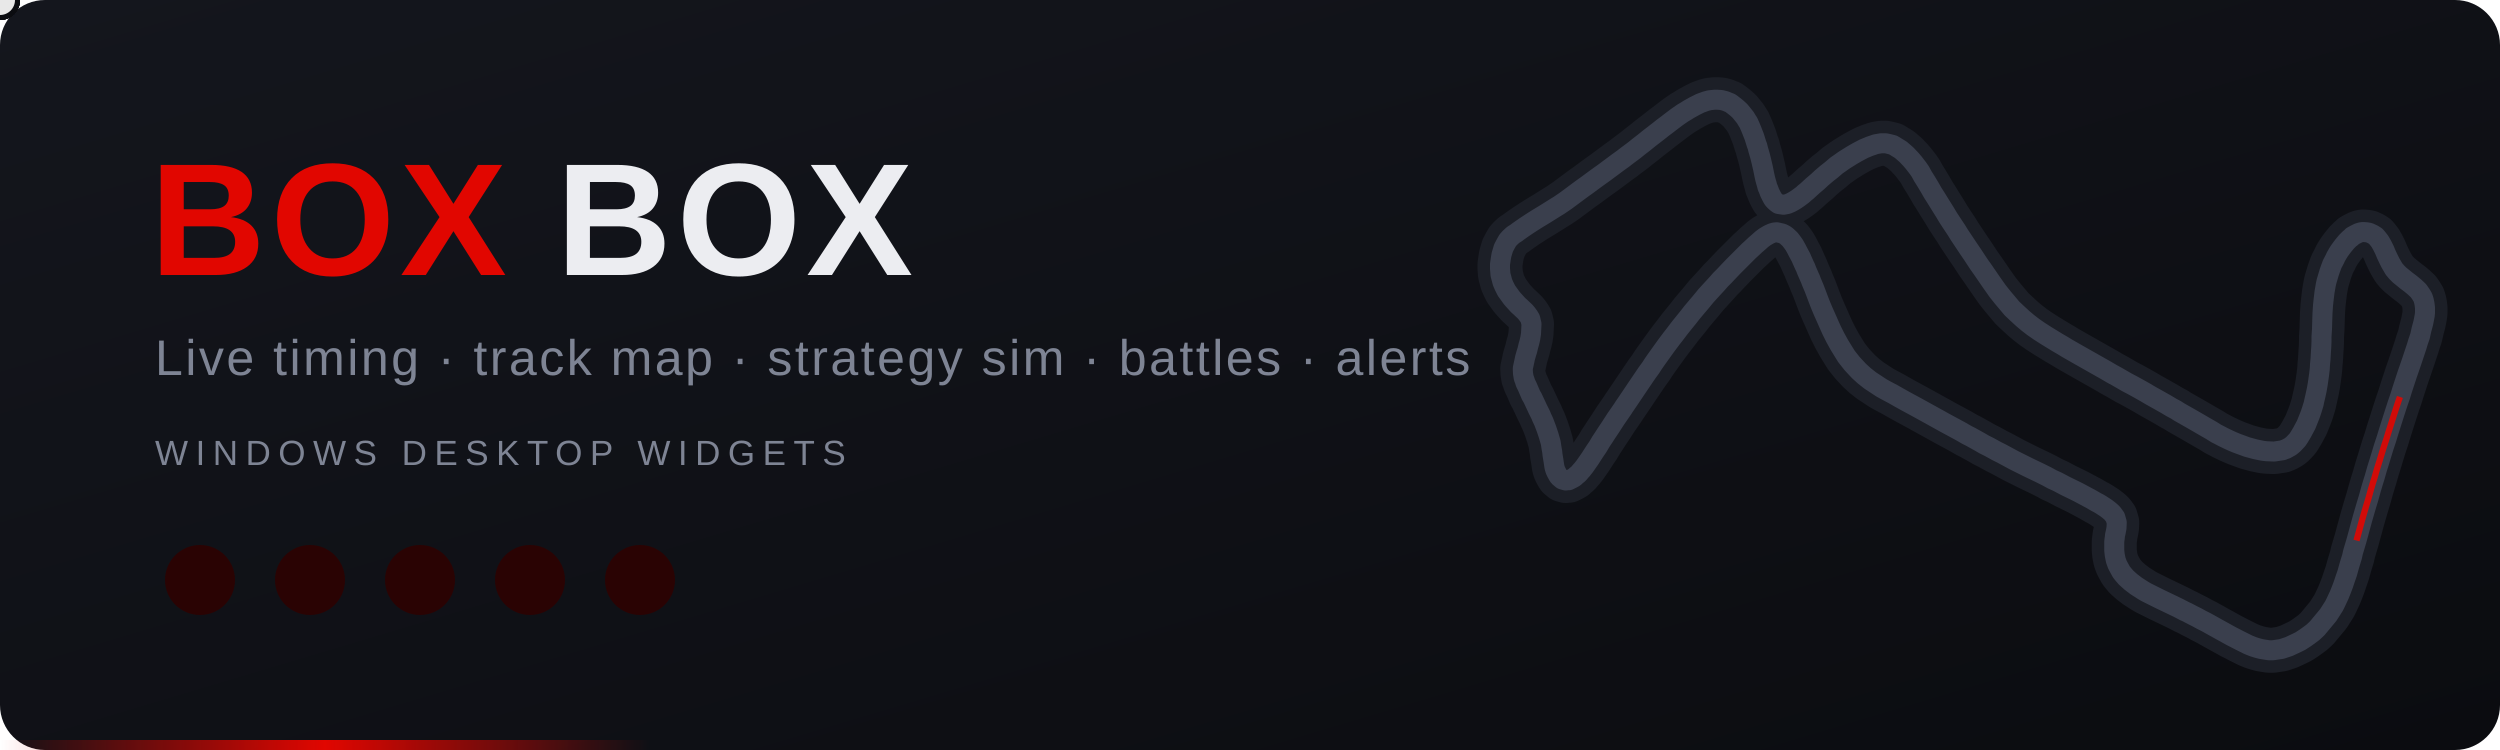
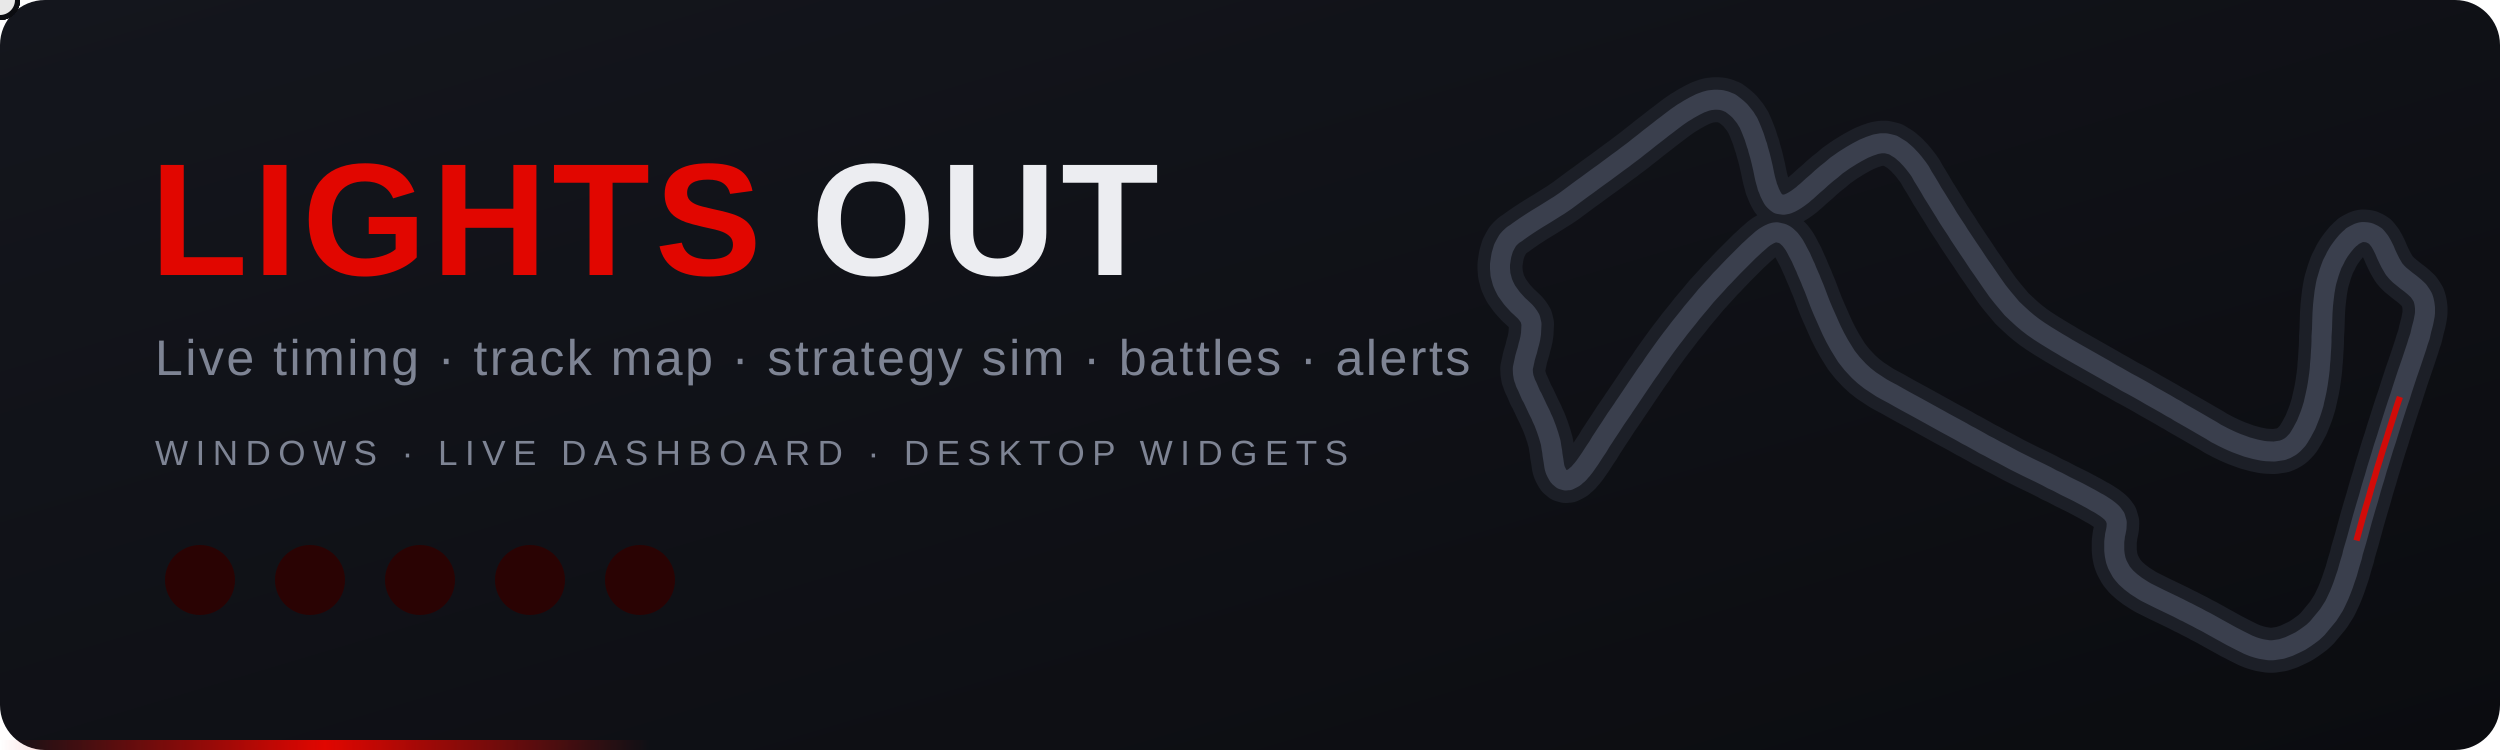
<svg xmlns="http://www.w3.org/2000/svg" viewBox="0 0 1000 300" width="1000" height="300" font-family="Bahnschrift, 'Segoe UI', Arial, sans-serif">
  <defs>
    <linearGradient id="bg" x1="0" y1="0" x2="1" y2="1">
      <stop offset="0" stop-color="#14161D" />
      <stop offset="1" stop-color="#0B0C10" />
    </linearGradient>
    <linearGradient id="sweep" x1="0" x2="1">
      <stop offset="0" stop-color="#E10600" stop-opacity="0" />
      <stop offset=".5" stop-color="#E10600" />
      <stop offset="1" stop-color="#E10600" stop-opacity="0" />
    </linearGradient>
    <path id="track" d="M942.6,216.2 L945.0,207.4 L946.4,202.6 L947.4,199.3 L948.4,195.7 L949.2,193.0 L949.8,191.1 L950.8,187.6 L951.8,184.4 L952.8,181.1 L953.5,178.8 L954.6,175.5 L955.2,173.5 L955.7,171.9 L957.7,165.6 L958.9,161.9 L959.1,161.3 L960.0,158.7 L960.9,155.8 L962.9,149.7 L963.6,147.7 L964.6,144.8 L965.6,141.8 L966.7,138.5 L967.2,136.8 L968.0,134.5 L968.6,131.8 L969.3,129.2 L969.6,127.7 L969.9,126.1 L970.0,125.0 L970.0,123.3 L970.0,123.1 L969.8,121.5 L969.5,120.1 L969.1,118.9 L968.3,117.6 L967.4,116.3 L965.8,114.8 L964.6,113.8 L964.1,113.4 L962.5,112.2 L959.8,110.0 L958.7,108.9 L957.6,107.6 L956.2,105.2 L955.4,103.6 L954.5,101.7 L953.8,100.0 L952.8,98.0 L952.1,96.8 L952.0,96.6 L950.9,95.2 L950.3,94.5 L949.2,93.8 L947.7,93.1 L946.6,92.9 L945.2,92.8 L944.4,92.9 L943.4,93.2 L942.0,93.9 L940.9,94.5 L940.6,94.9 L939.8,95.5 L938.6,96.7 L937.2,98.4 L936.6,99.2 L935.8,100.3 L935.1,101.4 L934.3,102.8 L934.0,103.5 L932.9,105.6 L932.3,107.2 L931.7,108.9 L930.6,112.6 L930.3,114.0 L929.8,116.9 L929.6,118.6 L929.4,120.3 L929.2,122.2 L929.0,125.2 L928.9,128.2 L928.8,131.6 L928.6,134.7 L928.6,136.6 L928.5,139.0 L928.4,140.3 L928.2,143.8 L928.0,145.8 L927.9,147.6 L927.6,150.1 L927.1,153.6 L926.7,155.9 L926.2,158.2 L925.6,160.8 L925.5,161.4 L924.7,164.0 L924.2,165.5 L923.7,166.8 L922.5,169.8 L922.3,170.2 L920.8,173.0 L919.6,175.0 L919.0,175.9 L917.3,177.7 L916.2,178.6 L914.4,179.6 L913.5,179.9 L913.1,180.1 L909.8,180.6 L909.1,180.6 L906.9,180.5 L906.7,180.5 L905.0,180.3 L902.1,179.7 L899.9,179.1 L898.8,178.8 L895.8,177.7 L894.7,177.3 L892.8,176.5 L891.7,176.0 L889.4,174.9 L887.5,173.9 L886.5,173.4 L884.6,172.2 L881.8,170.6 L879.4,169.2 L876.1,167.3 L871.7,164.8 L870.3,163.9 L868.6,163.0 L866.6,161.8 L863.6,160.1 L860.2,158.2 L858.0,156.9 L855.7,155.6 L852.8,154.0 L850.7,152.9 L848.8,151.8 L846.9,150.7 L844.7,149.5 L842.5,148.2 L831.2,141.8 L829.1,140.6 L827.0,139.4 L825.2,138.3 L822.8,136.9 L818.4,134.2 L815.6,132.4 L813.3,130.8 L811.1,129.1 L809.2,127.5 L806.7,125.2 L804.8,123.4 L801.1,119.0 L799.1,116.5 L796.7,113.1 L793.2,108.0 L791.5,105.6 L789.0,101.8 L787.3,99.3 L785.3,96.3 L783.7,93.9 L782.6,92.1 L781.0,89.7 L779.3,87.1 L777.8,84.6 L776.1,81.9 L774.5,79.3 L773.1,77.1 L771.9,75.0 L770.4,72.5 L769.2,70.6 L768.1,68.6 L767.2,67.3 L765.5,65.1 L764.4,63.8 L762.6,61.9 L761.8,61.2 L760.3,59.9 L758.5,58.8 L757.2,58.0 L755.2,57.5 L754.2,57.3 L752.5,57.3 L750.2,57.7 L749.4,58.0 L747.9,58.5 L745.5,59.5 L743.6,60.5 L742.5,61.1 L740.6,62.2 L739.5,62.9 L738.2,63.7 L737.3,64.3 L735.9,65.3 L734.6,66.2 L732.5,68.0 L730.7,69.4 L728.6,71.2 L727.1,72.6 L725.1,74.3 L722.7,76.5 L721.7,77.3 L721.2,77.8 L719.6,79.0 L718.3,79.9 L717.3,80.5 L716.4,81.0 L715.0,81.6 L713.4,81.9 L711.4,81.6 L710.7,81.1 L709.8,80.3 L709.2,79.6 L708.7,78.7 L707.9,77.1 L707.3,75.5 L707.0,74.9 L706.7,73.7 L706.4,72.7 L706.1,71.6 L705.9,70.7 L705.7,69.8 L705.2,67.3 L704.8,65.6 L704.5,64.3 L704.0,62.3 L703.3,59.9 L702.9,58.3 L702.7,57.9 L701.7,54.7 L700.6,51.9 L700.1,50.7 L699.3,48.9 L699.0,48.5 L698.1,47.0 L696.4,44.9 L695.9,44.3 L694.8,43.3 L693.7,42.4 L692.1,41.2 L691.3,40.9 L690.1,40.4 L688.5,40.0 L687.1,39.9 L685.7,39.9 L683.8,40.1 L682.3,40.5 L680.1,41.3 L677.9,42.4 L675.4,43.8 L674.3,44.5 L673.1,45.2 L670.8,46.8 L668.8,48.3 L666.2,50.3 L665.5,50.8 L663.1,52.7 L659.6,55.4 L657.5,57.1 L655.3,58.8 L653.7,60.1 L651.0,62.1 L649.2,63.5 L647.1,65.0 L645.5,66.2 L643.2,67.9 L641.6,69.1 L639.9,70.3 L637.7,71.9 L635.0,73.9 L632.9,75.4 L630.6,77.1 L626.3,80.3 L623.5,82.2 L622.5,82.8 L618.2,85.5 L614.9,87.5 L613.0,88.7 L610.7,90.2 L608.8,91.5 L607.1,92.7 L606.6,93.1 L605.2,94.0 L604.0,95.1 L603.1,96.1 L602.3,97.5 L601.4,99.2 L600.6,101.9 L600.4,103.0 L600.0,105.7 L600.0,107.4 L600.2,109.9 L600.5,111.0 L601.0,112.9 L601.6,114.3 L602.1,115.3 L602.6,116.3 L604.7,119.2 L605.3,119.9 L607.3,122.1 L608.1,122.8 L610.0,124.6 L610.7,125.4 L611.5,126.5 L612.1,127.5 L612.6,129.6 L612.4,133.5 L612.1,135.4 L611.7,137.1 L611.4,138.1 L610.9,140.2 L610.6,141.1 L610.0,143.2 L609.8,144.2 L609.1,147.4 L609.2,149.4 L609.5,151.2 L609.8,151.9 L610.2,153.2 L610.9,154.6 L611.8,156.7 L612.4,158.1 L613.0,159.1 L614.5,162.3 L615.1,163.6 L616.3,166.0 L616.7,167.0 L617.5,168.7 L618.6,171.6 L619.5,174.3 L620.3,177.1 L620.6,179.1 L620.9,180.8 L621.0,181.9 L621.4,184.3 L621.6,185.7 L621.8,186.9 L622.1,187.9 L622.3,188.4 L622.7,189.2 L623.2,190.1 L623.6,190.7 L624.3,191.3 L624.9,191.8 L626.3,192.2 L626.9,192.1 L627.5,192.1 L628.1,191.8 L628.9,191.4 L629.8,190.9 L630.3,190.4 L631.4,189.5 L632.5,188.2 L632.8,187.9 L633.9,186.5 L635.3,184.5 L636.2,183.2 L636.7,182.4 L638.2,180.1 L639.1,178.8 L640.4,176.6 L641.4,175.1 L642.5,173.4 L643.7,171.6 L644.3,170.7 L646.3,167.6 L648.1,165.0 L649.2,163.4 L649.5,162.9 L650.8,161.0 L653.5,157.0 L654.3,155.8 L658.7,149.3 L660.3,147.1 L661.4,145.4 L662.3,144.1 L664.3,141.3 L666.6,138.1 L668.7,135.3 L669.8,133.9 L672.0,131.0 L675.4,126.8 L676.8,125.0 L678.9,122.5 L680.1,121.1 L682.4,118.3 L684.4,116.1 L686.8,113.5 L688.2,111.9 L689.7,110.4 L691.3,108.7 L693.4,106.5 L695.7,104.2 L698.1,101.8 L699.5,100.4 L700.6,99.4 L702.2,97.9 L703.7,96.6 L704.7,95.7 L705.9,94.8 L707.4,93.9 L708.7,93.3 L709.7,93.0 L710.7,92.9 L712.9,93.4 L713.9,93.9 L714.6,94.4 L716.0,95.7 L716.7,96.6 L717.7,98.0 L718.6,99.6 L719.0,100.4 L719.8,101.9 L720.5,103.2 L720.6,103.5 L721.8,106.2 L722.2,107.0 L722.7,108.3 L723.7,110.6 L724.2,111.7 L724.6,112.8 L725.7,115.4 L726.5,117.5 L727.4,119.9 L728.3,122.2 L729.4,124.8 L730.3,126.8 L731.8,130.2 L732.7,132.2 L733.3,133.4 L734.1,135.0 L735.7,137.9 L737.6,141.0 L738.6,142.6 L740.9,145.5 L743.6,148.4 L745.8,150.4 L748.1,152.2 L752.5,155.1 L754.1,156.0 L757.3,157.7 L759.4,158.9 L761.9,160.3 L766.7,162.9 L771.6,165.6 L774.3,167.1 L775.4,167.7 L777.9,169.1 L780.5,170.5 L784.2,172.5 L786.8,174.0 L788.2,174.7 L791.8,176.7 L793.7,177.8 L795.7,178.8 L798.6,180.4 L800.6,181.4 L805.6,184.1 L808.4,185.5 L811.2,186.9 L813.7,188.1 L816.0,189.2 L818.8,190.6 L820.8,191.7 L823.0,192.7 L826.2,194.4 L829.9,196.2 L831.5,197.0 L835.6,199.2 L836.0,199.4 L838.6,200.9 L839.4,201.3 L840.4,201.9 L842.4,203.2 L843.7,204.2 L844.4,204.8 L845.0,205.4 L846.1,206.9 L846.7,209.0 L846.6,211.2 L846.3,212.8 L846.0,214.1 L845.9,215.2 L845.8,215.8 L845.7,216.8 L845.7,217.8 L845.7,220.2 L845.9,222.0 L846.3,224.0 L846.9,225.7 L847.3,226.5 L848.5,228.7 L849.2,229.6 L850.4,231.0 L851.5,232.0 L852.4,232.8 L854.5,234.4 L855.9,235.3 L857.3,236.2 L858.5,236.9 L860.1,237.7 L862.5,238.9 L863.7,239.5 L866.0,240.6 L868.3,241.7 L871.6,243.3 L873.9,244.5 L874.8,244.9 L876.9,246.0 L878.7,246.9 L880.7,248.0 L882.5,248.9 L885.9,250.8 L889.7,252.9 L892.4,254.4 L896.1,256.3 L899.3,257.9 L901.3,258.7 L902.9,259.2 L904.4,259.6 L907.5,260.1 L909.2,260.1 L911.2,259.8 L912.6,259.6 L915.6,258.6 L918.8,257.1 L920.2,256.4 L922.2,255.1 L924.0,253.8 L925.2,252.9 L926.9,251.3 L931.3,246.0 L933.6,242.4 L934.3,241.0 L935.7,238.0 L936.5,236.0 L937.3,233.9 L938.0,231.8 L938.9,229.2 L939.7,226.3 L940.8,222.7 L941.2,220.9 Z" />
  </defs>
  <rect width="1000" height="300" rx="18" fill="url(#bg)" />
  <rect x="0" y="296" width="260" height="4" fill="url(#sweep)">
    <animate attributeName="x" from="-260" to="1000" dur="3s" repeatCount="indefinite" />
  </rect>
  <use href="#track" fill="none" stroke="#1C1F27" stroke-width="18" stroke-linejoin="round" />
  <use href="#track" fill="none" stroke="#3A3F4D" stroke-width="8" stroke-linejoin="round" />
  <use href="#track" fill="none" stroke="#E10600" stroke-width="2.5" stroke-linejoin="round" stroke-dasharray="60 1400" opacity=".9">
    <animate attributeName="stroke-dashoffset" from="1460" to="0" dur="4.5s" repeatCount="indefinite" />
  </use>
  <circle r="7" fill="#E10600" stroke="#0B0C10" stroke-width="2">
    <animateMotion dur="9s" repeatCount="indefinite" begin="-0.00s" rotate="auto">
      <mpath href="#track" />
    </animateMotion>
  </circle>
  <circle r="7" fill="#FF8000" stroke="#0B0C10" stroke-width="2">
    <animateMotion dur="9s" repeatCount="indefinite" begin="-0.45s" rotate="auto">
      <mpath href="#track" />
    </animateMotion>
  </circle>
  <circle r="7" fill="#3671C6" stroke="#0B0C10" stroke-width="2">
    <animateMotion dur="9s" repeatCount="indefinite" begin="-1.08s" rotate="auto">
      <mpath href="#track" />
    </animateMotion>
  </circle>
  <circle r="7" fill="#27F4D2" stroke="#0B0C10" stroke-width="2">
    <animateMotion dur="9s" repeatCount="indefinite" begin="-1.89s" rotate="auto">
      <mpath href="#track" />
    </animateMotion>
  </circle>
  <circle r="7" fill="#229971" stroke="#0B0C10" stroke-width="2">
    <animateMotion dur="9s" repeatCount="indefinite" begin="-2.97s" rotate="auto">
      <mpath href="#track" />
    </animateMotion>
  </circle>
  <circle r="7" fill="#E8E8E8" stroke="#0B0C10" stroke-width="2">
    <animateMotion dur="9s" repeatCount="indefinite" begin="-4.50s" rotate="auto">
      <mpath href="#track" />
    </animateMotion>
  </circle>
  <text x="60" y="110" fill="#ECEDF1" font-size="64" font-weight="700" letter-spacing="2">
-     <tspan fill="#E10600">BOX</tspan> BOX</text>
+     <tspan fill="#E10600">LIGHTS</tspan> OUT</text>
  <text x="62" y="150" fill="#7E8494" font-size="20" letter-spacing="1">Live timing · track map · strategy sim · battles · alerts</text>
-   <text x="62" y="186" fill="#7E8494" font-size="14" letter-spacing="3">WINDOWS DESKTOP WIDGETS</text>
+   <text x="62" y="186" fill="#7E8494" font-size="14" letter-spacing="3">WINDOWS · LIVE DASHBOARD · DESKTOP WIDGETS</text>
  <circle cx="80" cy="232" r="14" fill="#2A0303">
    <animate attributeName="fill" dur="6s" repeatCount="indefinite" keyTimes="0;0.1;0.62;1" values="#2A0303;#FF1E1E;#2A0303;#2A0303" calcMode="discrete" />
  </circle>
  <circle cx="124" cy="232" r="14" fill="#2A0303">
    <animate attributeName="fill" dur="6s" repeatCount="indefinite" keyTimes="0;0.2;0.62;1" values="#2A0303;#FF1E1E;#2A0303;#2A0303" calcMode="discrete" />
  </circle>
  <circle cx="168" cy="232" r="14" fill="#2A0303">
    <animate attributeName="fill" dur="6s" repeatCount="indefinite" keyTimes="0;0.3;0.62;1" values="#2A0303;#FF1E1E;#2A0303;#2A0303" calcMode="discrete" />
  </circle>
  <circle cx="212" cy="232" r="14" fill="#2A0303">
    <animate attributeName="fill" dur="6s" repeatCount="indefinite" keyTimes="0;0.4;0.62;1" values="#2A0303;#FF1E1E;#2A0303;#2A0303" calcMode="discrete" />
  </circle>
  <circle cx="256" cy="232" r="14" fill="#2A0303">
    <animate attributeName="fill" dur="6s" repeatCount="indefinite" keyTimes="0;0.5;0.62;1" values="#2A0303;#FF1E1E;#2A0303;#2A0303" calcMode="discrete" />
  </circle>
-   <text x="300" y="238" fill="#3DDC84" font-size="16" letter-spacing="2" opacity="0">LIGHTS OUT
+   <text x="300" y="238" fill="#3DDC84" font-size="16" letter-spacing="2" opacity="0">AND AWAY WE GO
  <animate attributeName="opacity" dur="6s" repeatCount="indefinite" keyTimes="0;0.62;0.95;1" values="0;1;0;0" calcMode="discrete" />
  </text>
</svg>
